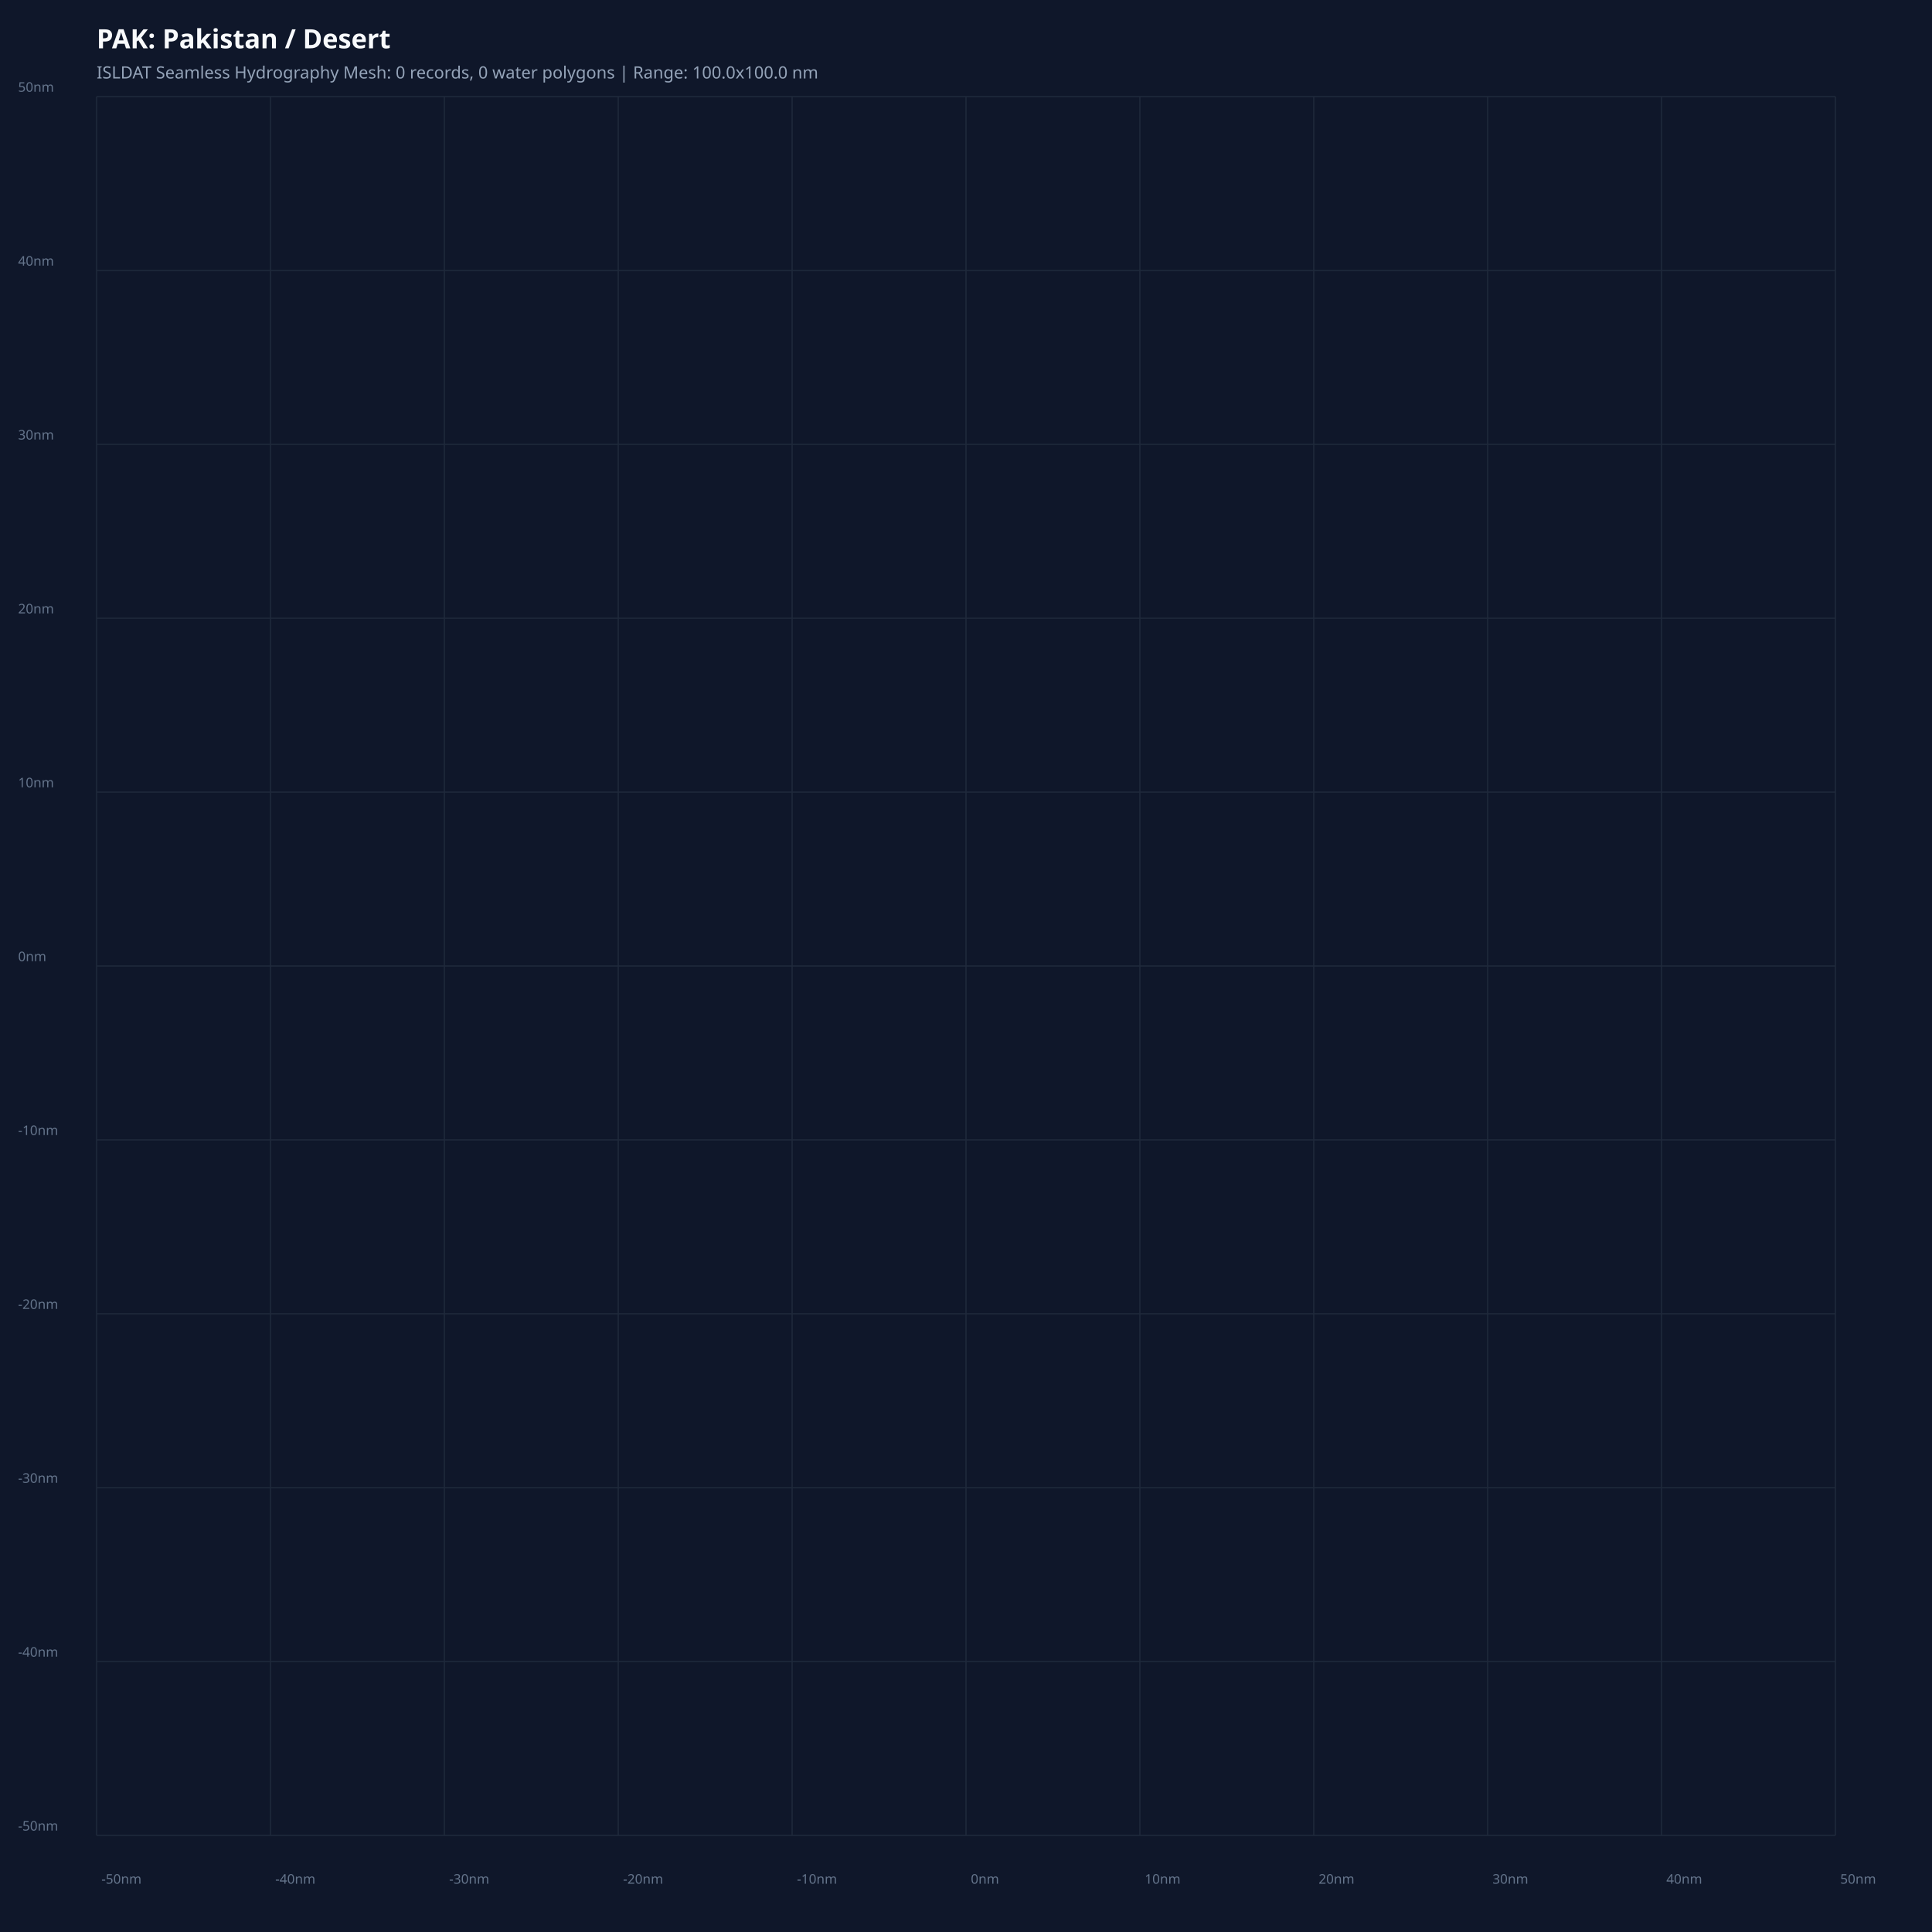
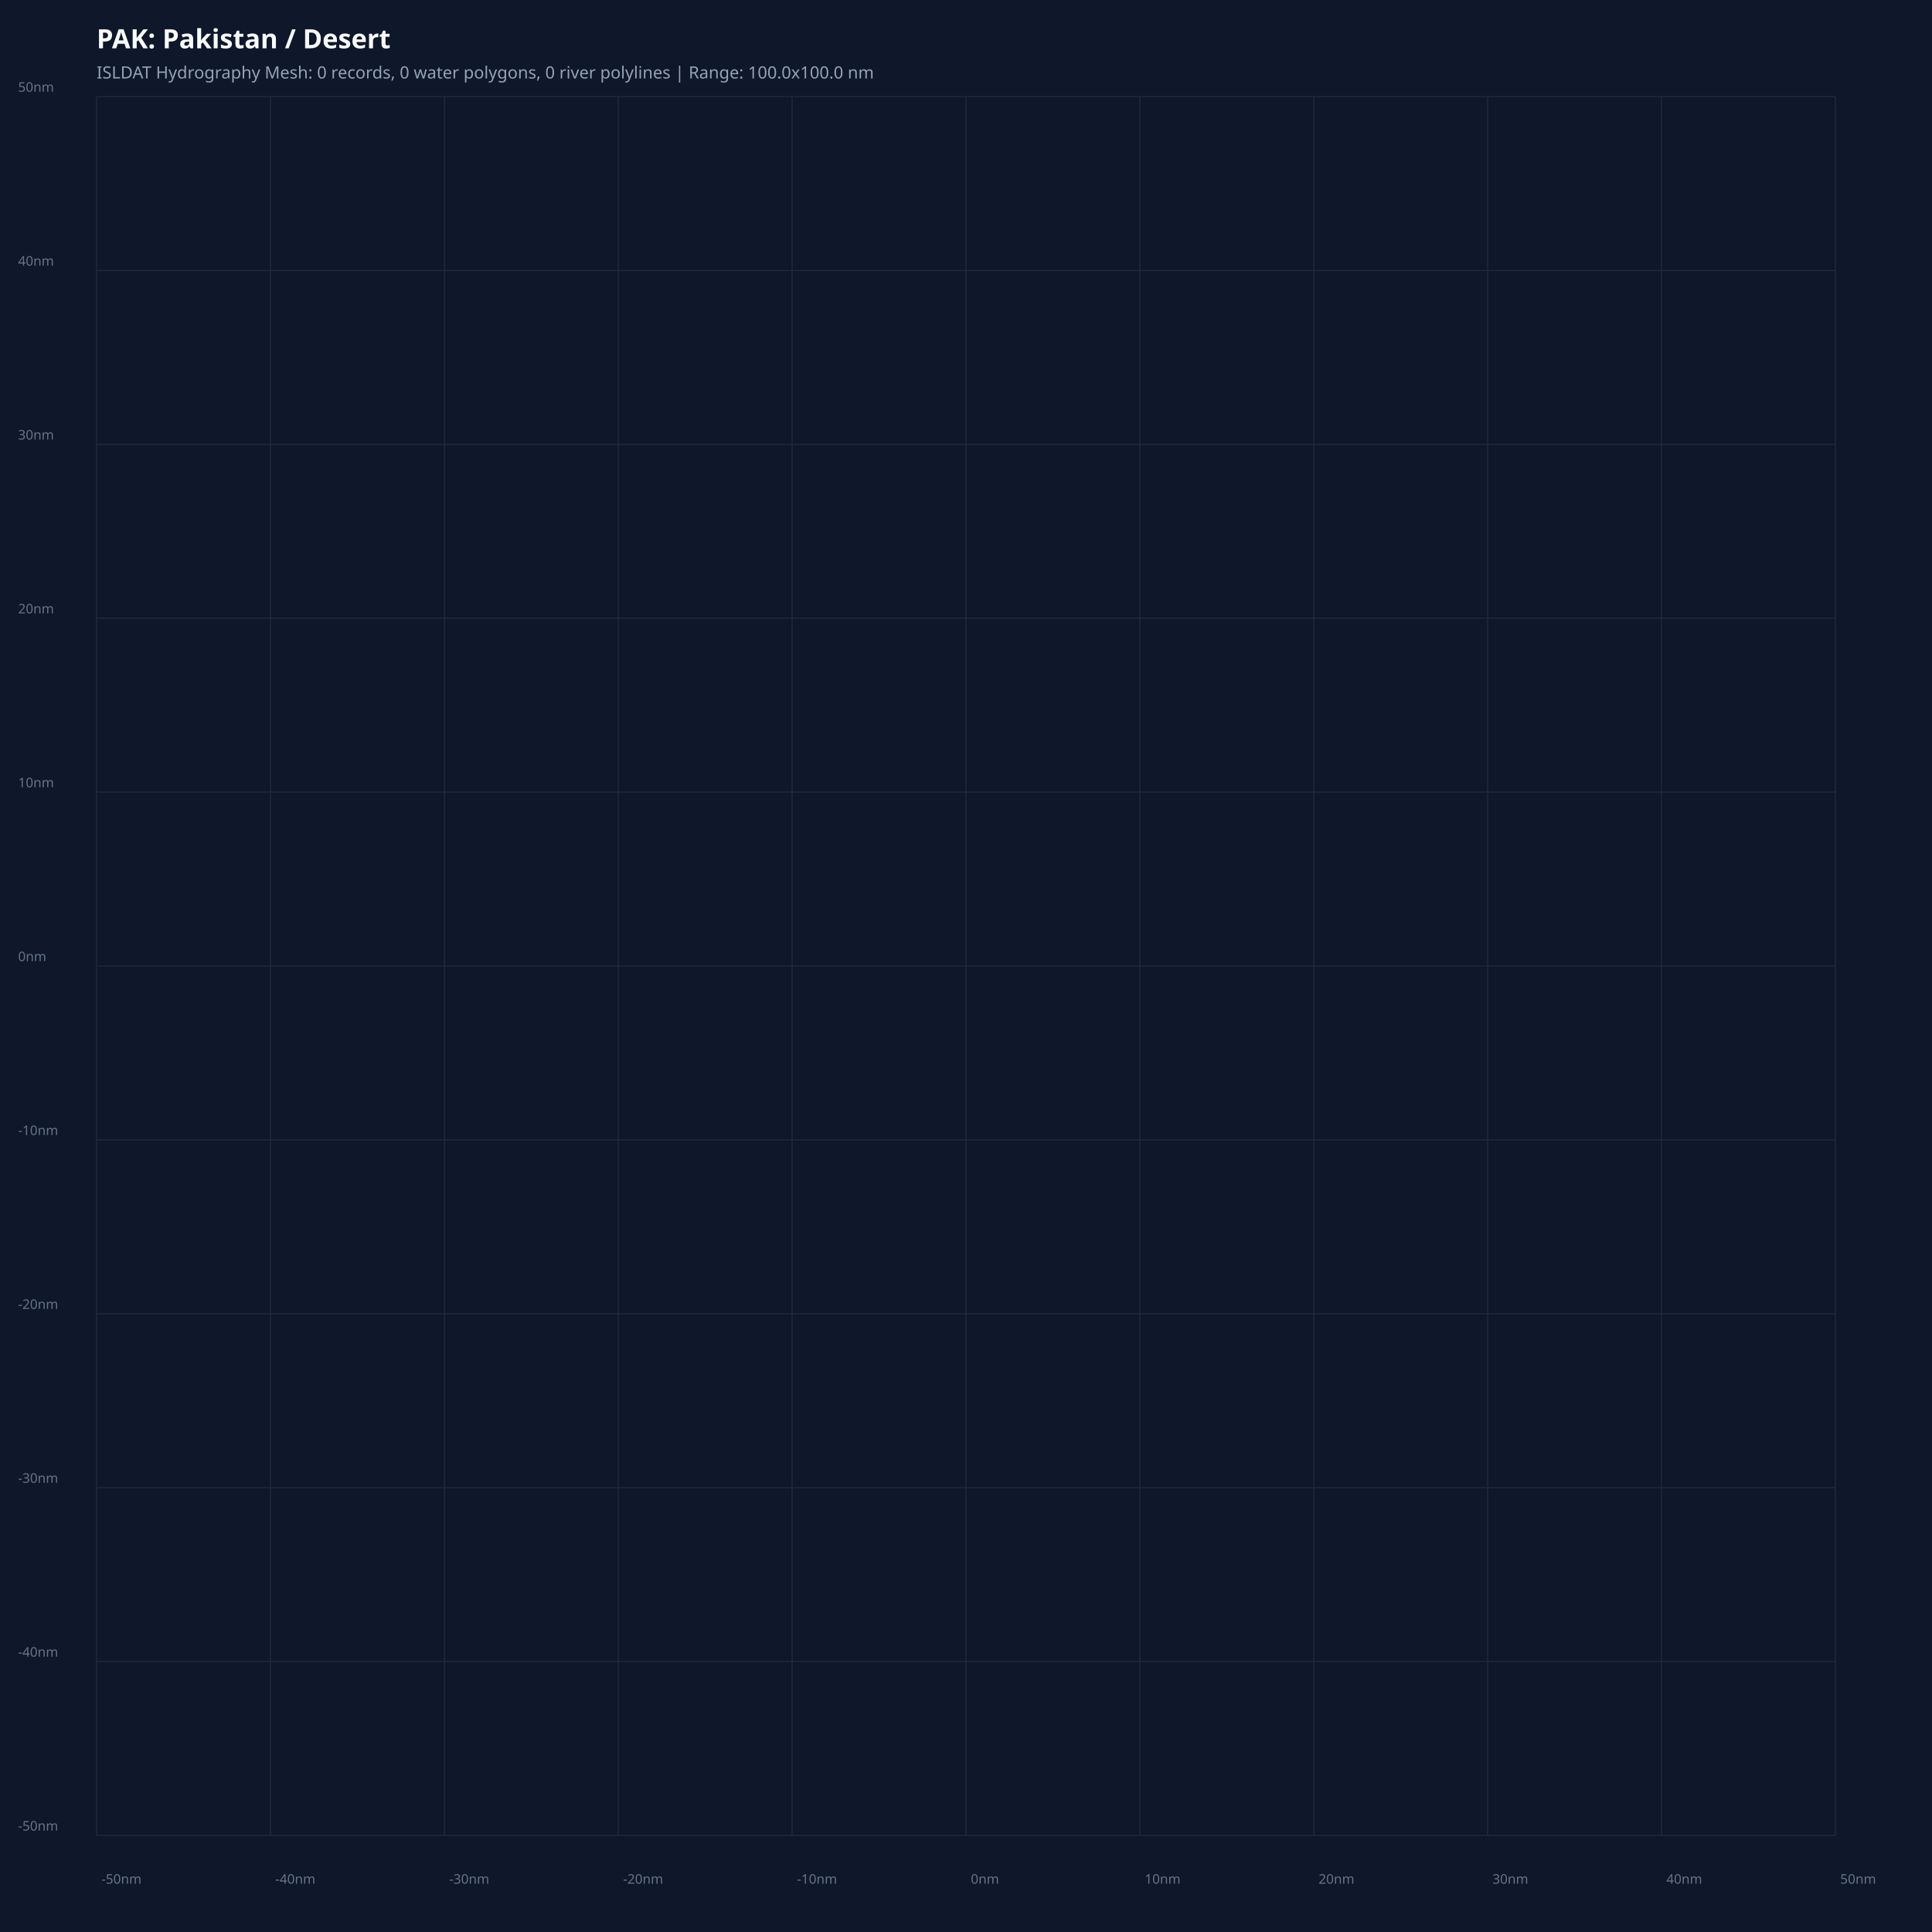
<svg xmlns="http://www.w3.org/2000/svg" viewBox="0 0 1600 1600" width="1600" height="1600">
  <rect width="1600" height="1600" fill="#0f172a" />
  <text x="80" y="40" font-family="sans-serif" font-size="22" font-weight="bold" fill="#f8fafc">PAK: Pakistan / Desert</text>
-   <text x="80" y="65" font-family="sans-serif" font-size="14" fill="#94a3b8">ISLDAT Seamless Hydrography Mesh: 0 records, 0 water polygons | Range: 100.0x100.0 nm</text>
+   <text x="80" y="65" font-family="sans-serif" font-size="14" fill="#94a3b8">ISLDAT Hydrography Mesh: 0 records, 0 water polygons, 0 river polylines | Range: 100.0x100.0 nm</text>
  <line x1="80.0" y1="1520.0" x2="80.0" y2="80.0" stroke="#1e293b" stroke-width="1" />
  <text x="84.0" y="1560" font-family="sans-serif" font-size="11" fill="#64748b">-50nm</text>
  <line x1="224.0" y1="1520.0" x2="224.0" y2="80.0" stroke="#1e293b" stroke-width="1" />
  <text x="228.0" y="1560" font-family="sans-serif" font-size="11" fill="#64748b">-40nm</text>
  <line x1="368.0" y1="1520.0" x2="368.0" y2="80.0" stroke="#1e293b" stroke-width="1" />
  <text x="372.0" y="1560" font-family="sans-serif" font-size="11" fill="#64748b">-30nm</text>
  <line x1="512.0" y1="1520.0" x2="512.0" y2="80.0" stroke="#1e293b" stroke-width="1" />
  <text x="516.0" y="1560" font-family="sans-serif" font-size="11" fill="#64748b">-20nm</text>
  <line x1="656.0" y1="1520.0" x2="656.0" y2="80.0" stroke="#1e293b" stroke-width="1" />
  <text x="660.0" y="1560" font-family="sans-serif" font-size="11" fill="#64748b">-10nm</text>
  <line x1="800.0" y1="1520.0" x2="800.0" y2="80.0" stroke="#1e293b" stroke-width="1" />
  <text x="804.0" y="1560" font-family="sans-serif" font-size="11" fill="#64748b">0nm</text>
  <line x1="944.0" y1="1520.0" x2="944.0" y2="80.0" stroke="#1e293b" stroke-width="1" />
  <text x="948.0" y="1560" font-family="sans-serif" font-size="11" fill="#64748b">10nm</text>
  <line x1="1088.0" y1="1520.0" x2="1088.0" y2="80.0" stroke="#1e293b" stroke-width="1" />
  <text x="1092.0" y="1560" font-family="sans-serif" font-size="11" fill="#64748b">20nm</text>
  <line x1="1232.0" y1="1520.0" x2="1232.0" y2="80.0" stroke="#1e293b" stroke-width="1" />
  <text x="1236.0" y="1560" font-family="sans-serif" font-size="11" fill="#64748b">30nm</text>
  <line x1="1376.0" y1="1520.0" x2="1376.0" y2="80.0" stroke="#1e293b" stroke-width="1" />
  <text x="1380.0" y="1560" font-family="sans-serif" font-size="11" fill="#64748b">40nm</text>
  <line x1="1520.0" y1="1520.0" x2="1520.0" y2="80.0" stroke="#1e293b" stroke-width="1" />
  <text x="1524.0" y="1560" font-family="sans-serif" font-size="11" fill="#64748b">50nm</text>
  <line x1="1664.0" y1="1520.0" x2="1664.0" y2="80.0" stroke="#1e293b" stroke-width="1" />
  <text x="1668.0" y="1560" font-family="sans-serif" font-size="11" fill="#64748b">60nm</text>
  <line x1="80.0" y1="1520.0" x2="1520.0" y2="1520.0" stroke="#1e293b" stroke-width="1" />
  <text x="15" y="1516.0" font-family="sans-serif" font-size="11" fill="#64748b">-50nm</text>
  <line x1="80.0" y1="1376.0" x2="1520.0" y2="1376.0" stroke="#1e293b" stroke-width="1" />
  <text x="15" y="1372.0" font-family="sans-serif" font-size="11" fill="#64748b">-40nm</text>
  <line x1="80.0" y1="1232.0" x2="1520.0" y2="1232.0" stroke="#1e293b" stroke-width="1" />
  <text x="15" y="1228.0" font-family="sans-serif" font-size="11" fill="#64748b">-30nm</text>
  <line x1="80.0" y1="1088.0" x2="1520.0" y2="1088.0" stroke="#1e293b" stroke-width="1" />
  <text x="15" y="1084.0" font-family="sans-serif" font-size="11" fill="#64748b">-20nm</text>
  <line x1="80.0" y1="944.0" x2="1520.0" y2="944.0" stroke="#1e293b" stroke-width="1" />
  <text x="15" y="940.0" font-family="sans-serif" font-size="11" fill="#64748b">-10nm</text>
  <line x1="80.0" y1="800.0" x2="1520.0" y2="800.0" stroke="#1e293b" stroke-width="1" />
  <text x="15" y="796.0" font-family="sans-serif" font-size="11" fill="#64748b">0nm</text>
  <line x1="80.0" y1="656.0" x2="1520.0" y2="656.0" stroke="#1e293b" stroke-width="1" />
  <text x="15" y="652.0" font-family="sans-serif" font-size="11" fill="#64748b">10nm</text>
  <line x1="80.0" y1="512.0" x2="1520.0" y2="512.0" stroke="#1e293b" stroke-width="1" />
  <text x="15" y="508.0" font-family="sans-serif" font-size="11" fill="#64748b">20nm</text>
  <line x1="80.0" y1="368.0" x2="1520.0" y2="368.0" stroke="#1e293b" stroke-width="1" />
  <text x="15" y="364.0" font-family="sans-serif" font-size="11" fill="#64748b">30nm</text>
  <line x1="80.0" y1="224.0" x2="1520.0" y2="224.0" stroke="#1e293b" stroke-width="1" />
  <text x="15" y="220.0" font-family="sans-serif" font-size="11" fill="#64748b">40nm</text>
  <line x1="80.0" y1="80.0" x2="1520.0" y2="80.0" stroke="#1e293b" stroke-width="1" />
  <text x="15" y="76.0" font-family="sans-serif" font-size="11" fill="#64748b">50nm</text>
  <line x1="80.0" y1="-64.0" x2="1520.0" y2="-64.0" stroke="#1e293b" stroke-width="1" />
  <text x="15" y="-68.0" font-family="sans-serif" font-size="11" fill="#64748b">60nm</text>
</svg>
